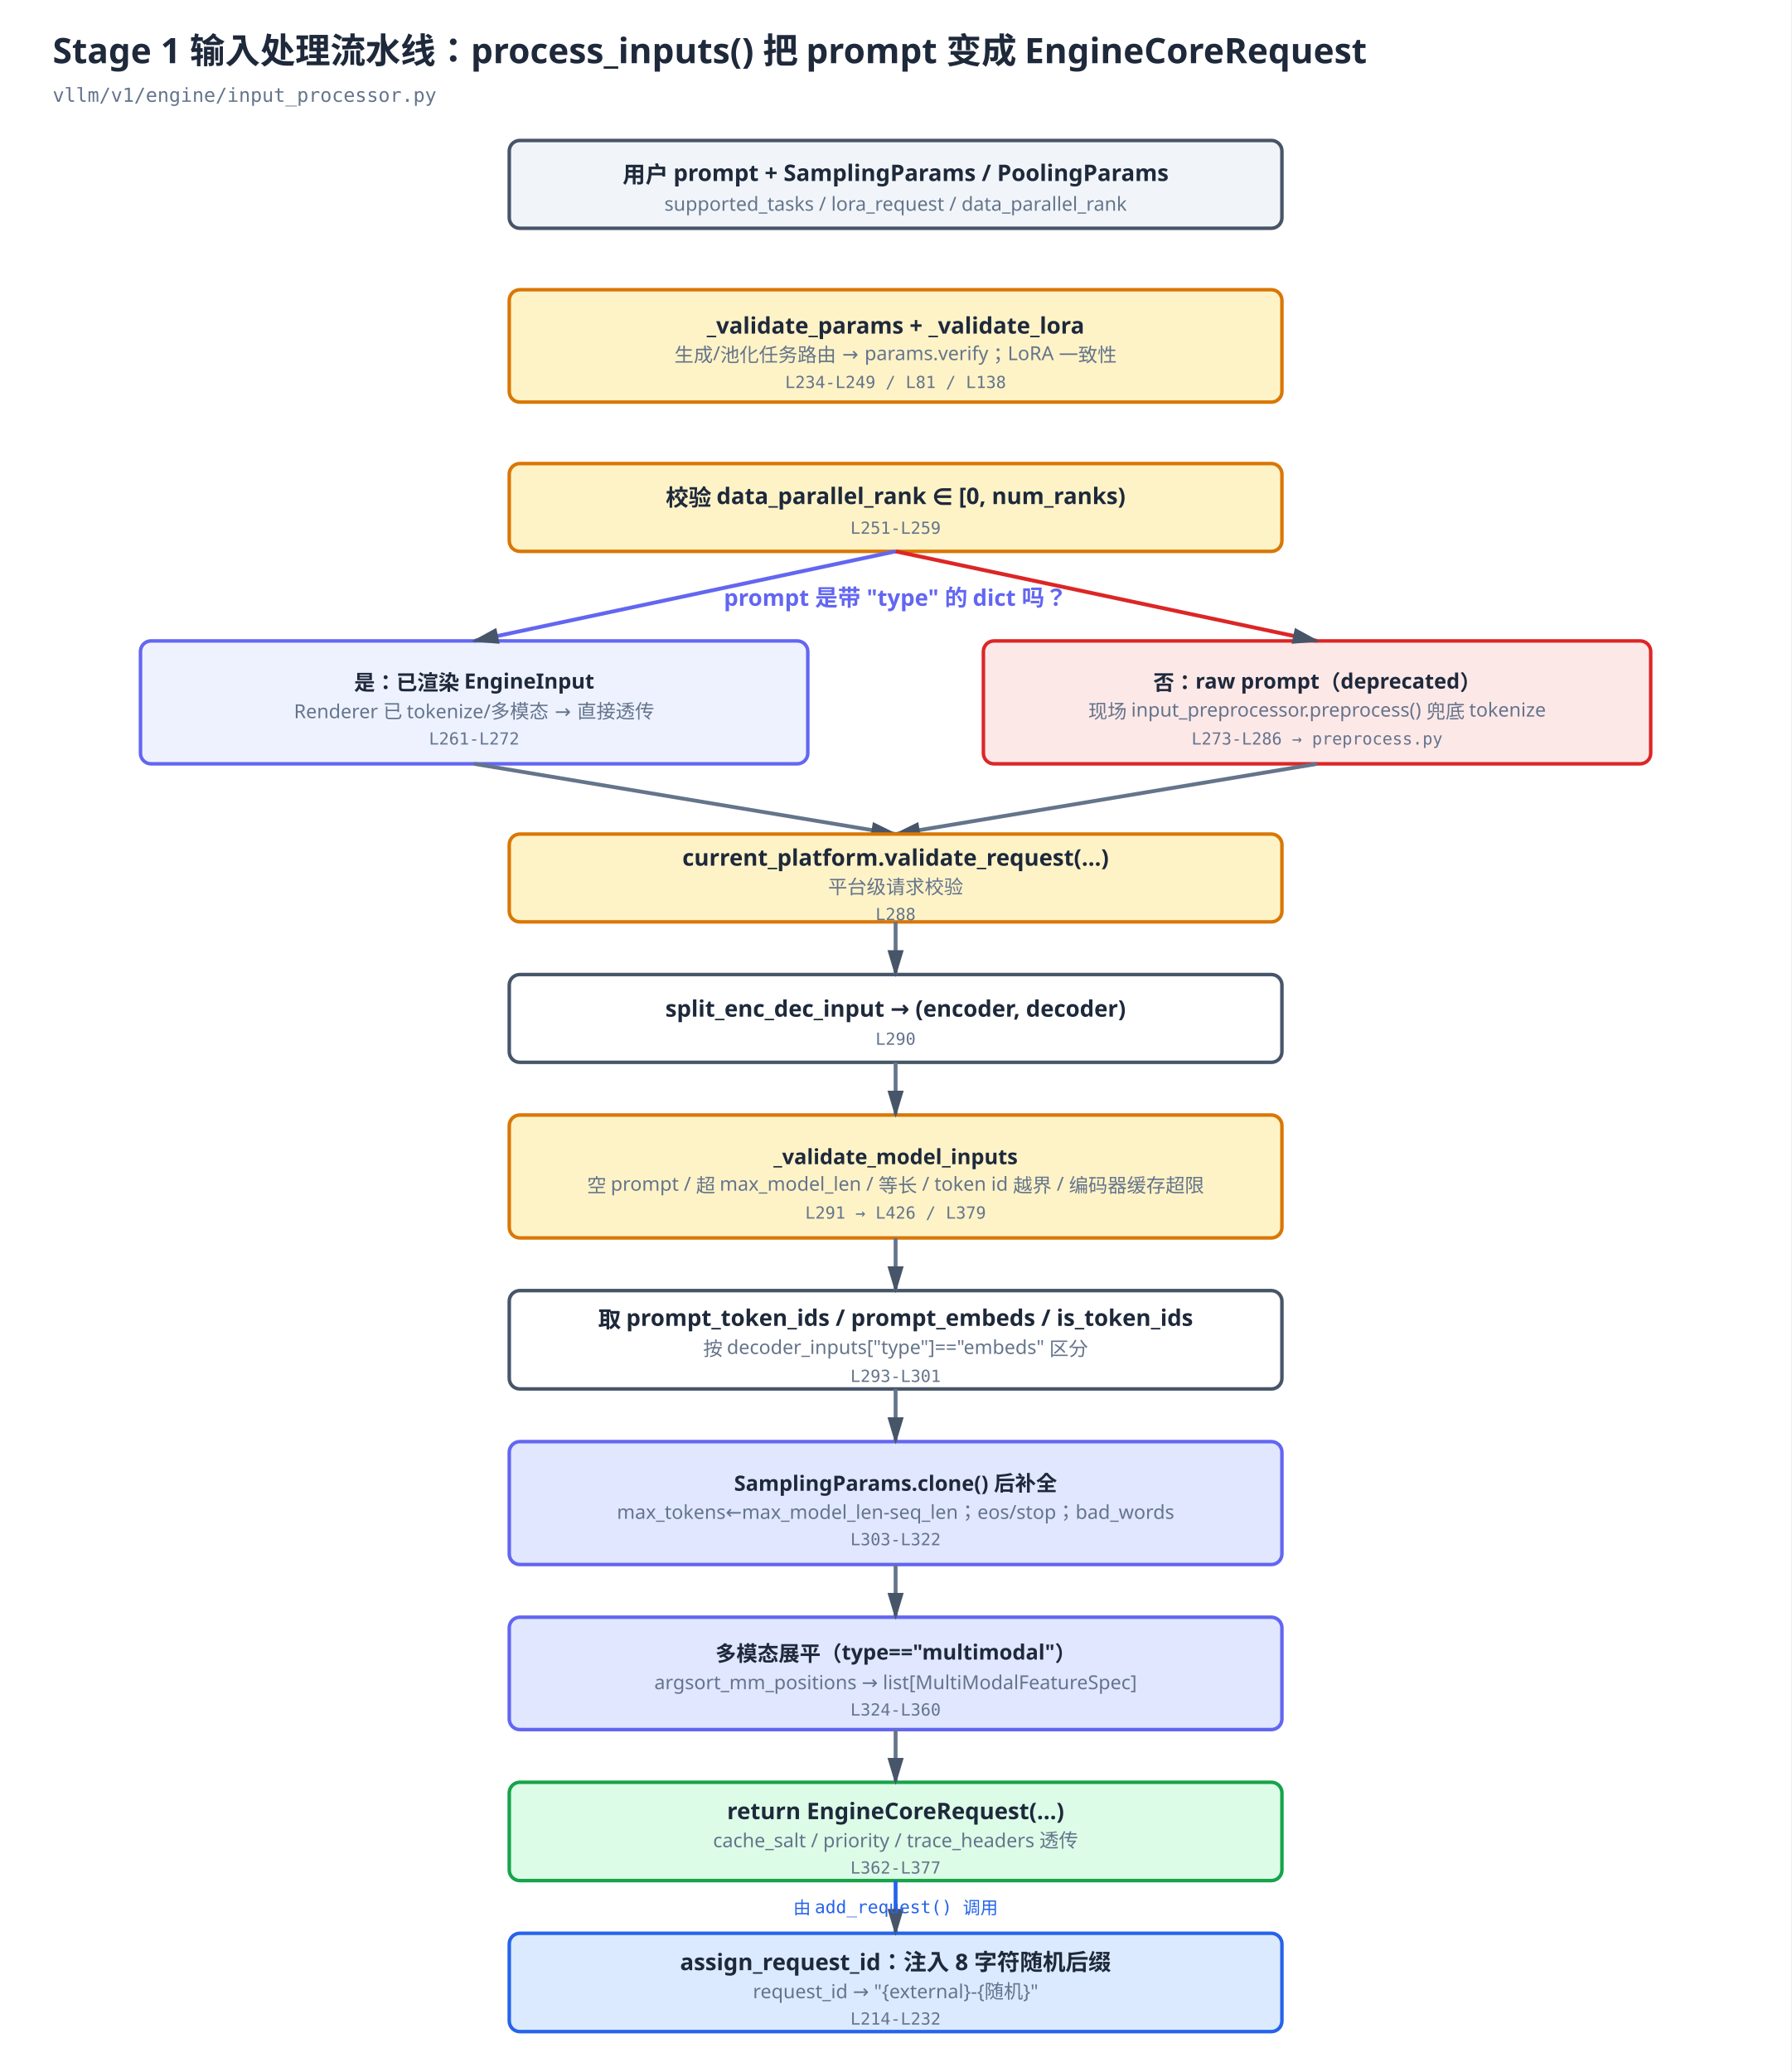
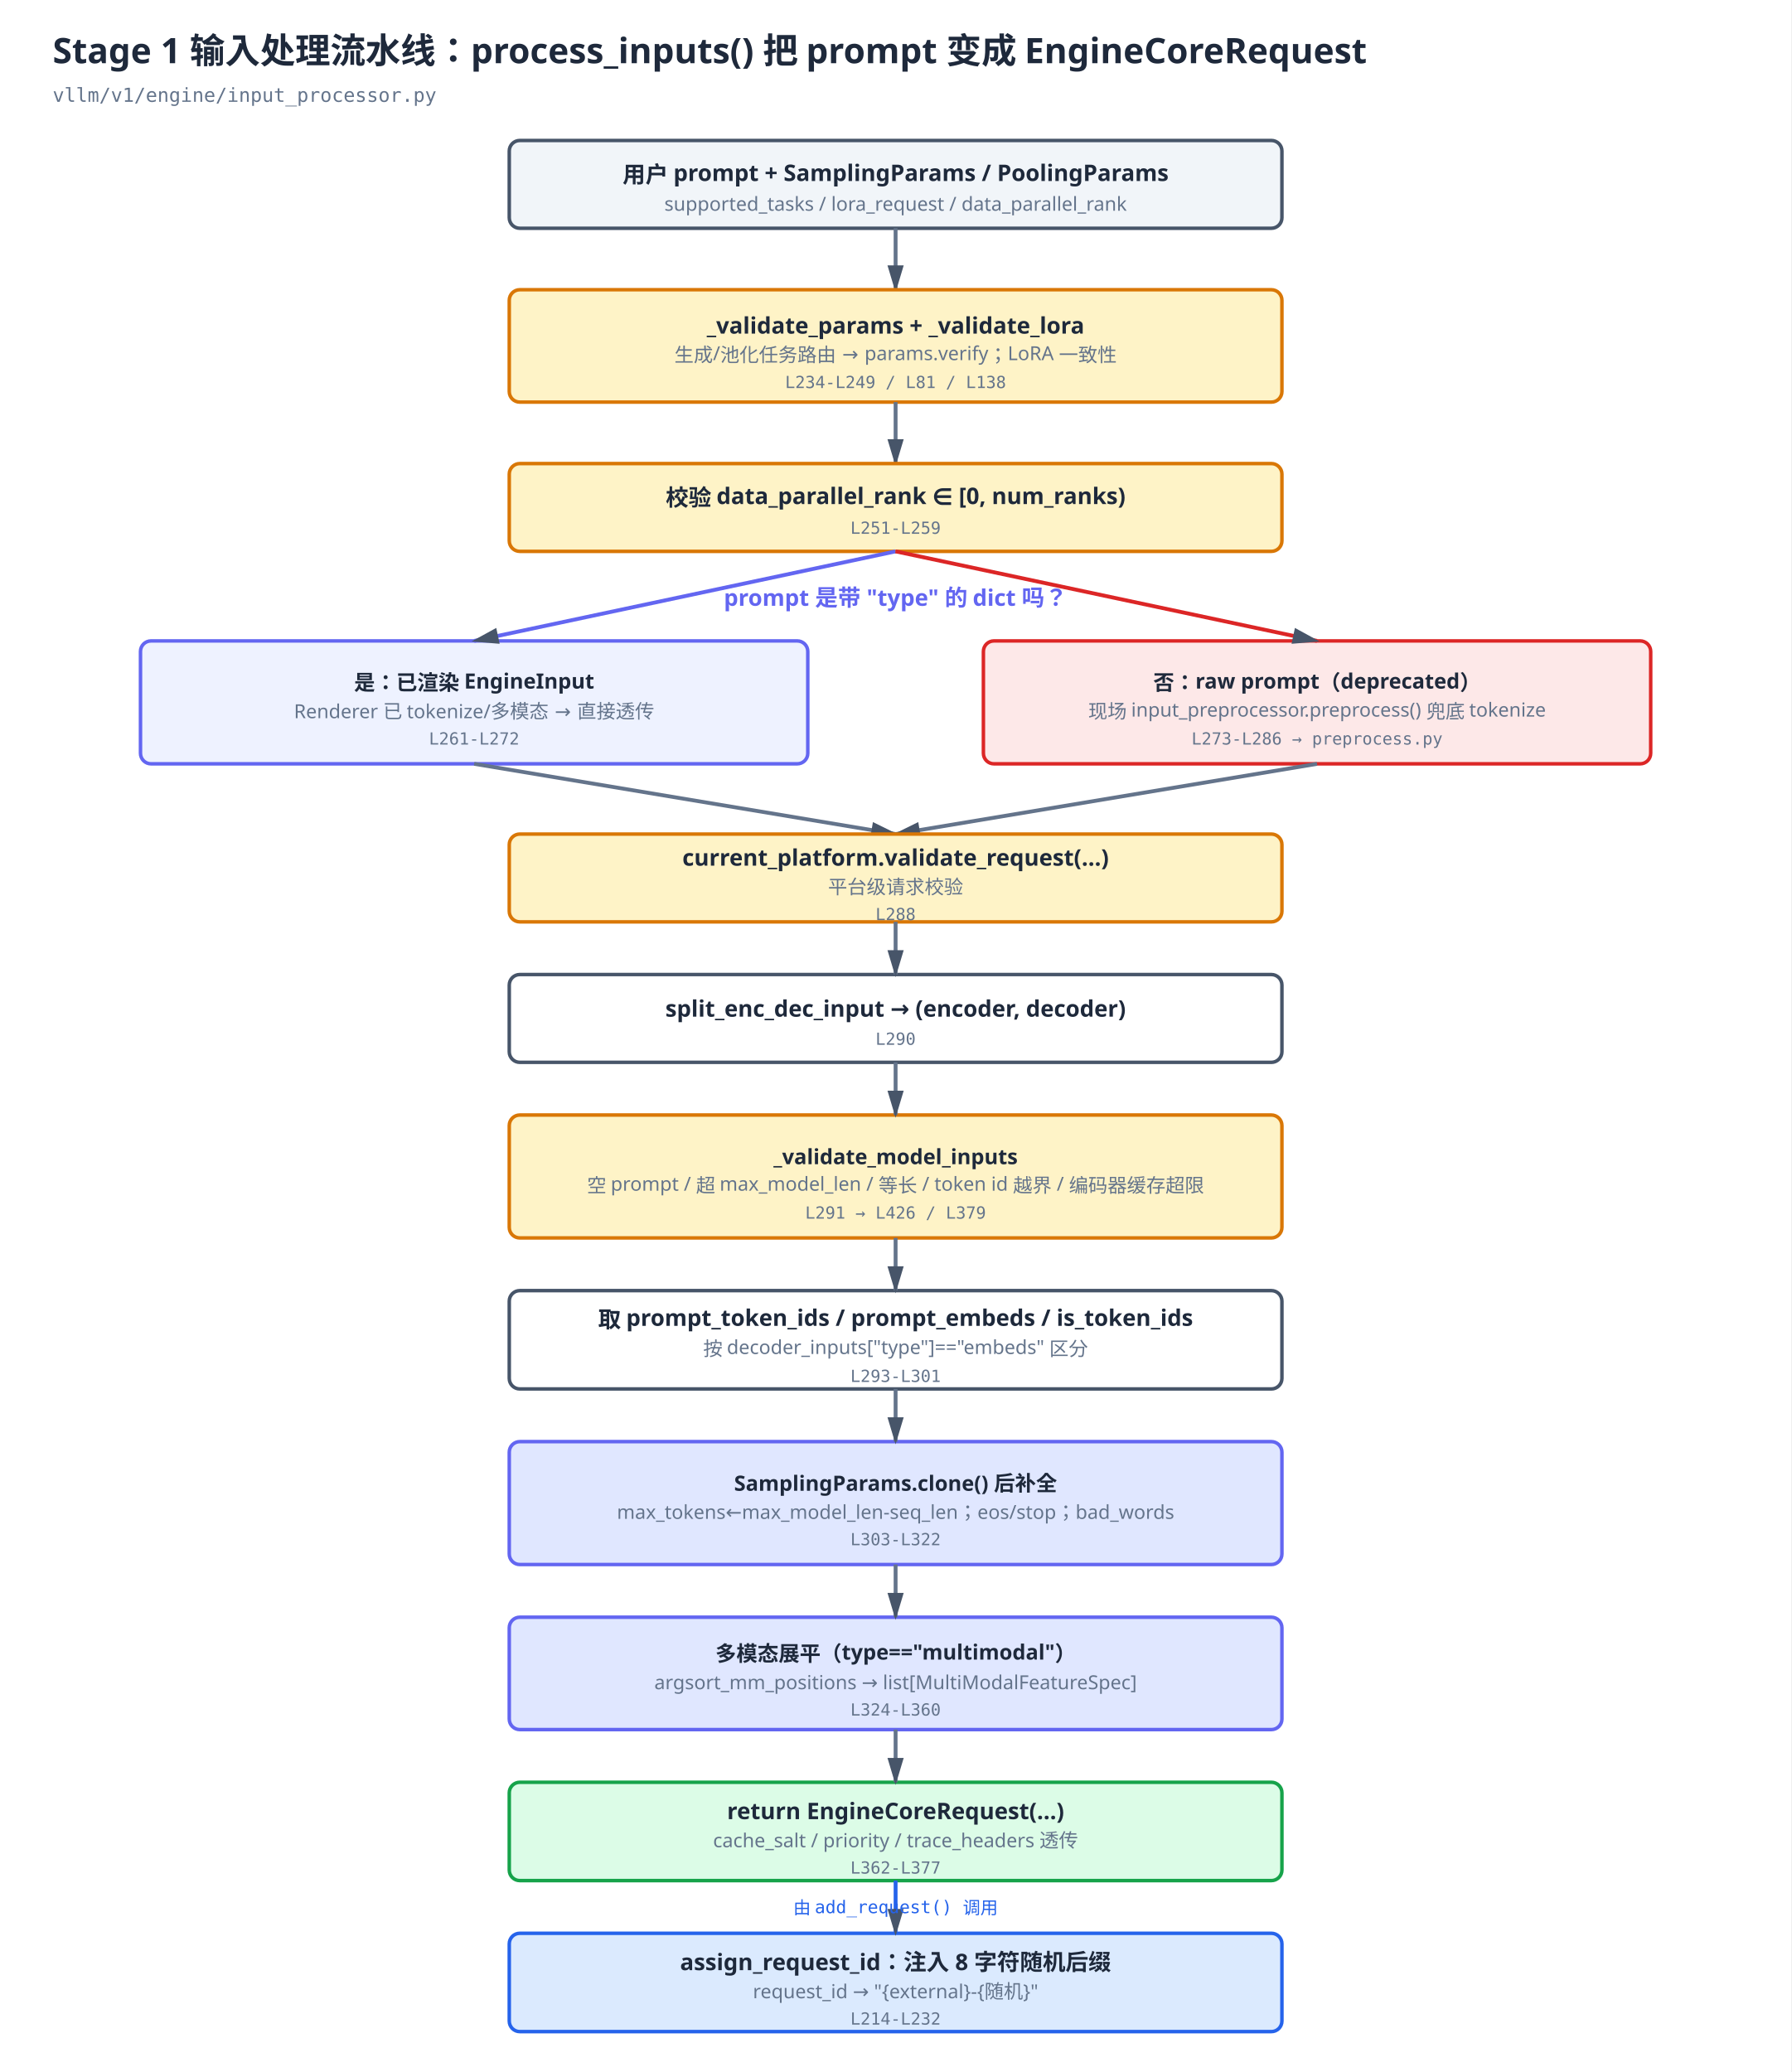
<svg xmlns="http://www.w3.org/2000/svg" viewBox="0 0 1020 1180">
  <defs>
    <marker id="a" viewBox="0 0 10 6" refX="9" refY="3" markerWidth="7" markerHeight="5" orient="auto">
      <path d="M0,0 L10,3 L0,6 Z" fill="#475569" />
    </marker>
  </defs>
  <rect width="1020" height="1180" fill="white" />
  <text x="30" y="36" font-family="sans-serif" font-size="20" font-weight="bold" fill="#1e293b">Stage 1 输入处理流水线：process_inputs() 把 prompt 变成 EngineCoreRequest</text>
  <text x="30" y="58" font-family="monospace" font-size="11" fill="#64748b">vllm/v1/engine/input_processor.py</text>
  <rect x="290" y="80" width="440" height="50" rx="6" fill="#f1f5f9" stroke="#475569" stroke-width="2" />
  <text x="510" y="104" text-anchor="middle" font-family="sans-serif" font-size="13" font-weight="bold" fill="#1e293b">用户 prompt + SamplingParams / PoolingParams</text>
  <text x="510" y="120" text-anchor="middle" font-family="sans-serif" font-size="11" fill="#64748b">supported_tasks / lora_request / data_parallel_rank</text>
+   <path d="M510,130 L510,165" fill="none" stroke="#64748b" stroke-width="2.2" marker-end="url(#a)" />
  <rect x="290" y="165" width="440" height="64" rx="6" fill="#fef3c7" stroke="#d97706" stroke-width="2" />
  <text x="510" y="190" text-anchor="middle" font-family="sans-serif" font-size="13" font-weight="bold" fill="#1e293b">_validate_params + _validate_lora</text>
  <text x="510" y="206" text-anchor="middle" font-family="sans-serif" font-size="11" fill="#64748b">生成/池化任务路由 → params.verify；LoRA 一致性</text>
  <text x="510" y="221" text-anchor="middle" font-family="monospace" font-size="9.5" fill="#64748b">L234-L249 / L81 / L138</text>
+   <path d="M510,229 L510,264" fill="none" stroke="#64748b" stroke-width="2.2" marker-end="url(#a)" />
  <rect x="290" y="264" width="440" height="50" rx="6" fill="#fef3c7" stroke="#d97706" stroke-width="2" />
  <text x="510" y="288" text-anchor="middle" font-family="sans-serif" font-size="13" font-weight="bold" fill="#1e293b">校验 data_parallel_rank ∈ [0, num_ranks)</text>
  <text x="510" y="304" text-anchor="middle" font-family="monospace" font-size="9.5" fill="#64748b">L251-L259</text>
  <text x="510" y="345" text-anchor="middle" font-family="sans-serif" font-size="13" font-weight="bold" fill="#6366f1">prompt 是带 "type" 的 dict 吗？</text>
  <rect x="80" y="365" width="380" height="70" rx="6" fill="#eef2ff" stroke="#6366f1" stroke-width="2" />
  <text x="270" y="393" text-anchor="middle" font-family="sans-serif" font-size="12" font-weight="bold" fill="#1e293b">是：已渲染 EngineInput</text>
  <text x="270" y="409" text-anchor="middle" font-family="sans-serif" font-size="11" fill="#64748b">Renderer 已 tokenize/多模态 → 直接透传</text>
  <text x="270" y="424" text-anchor="middle" font-family="monospace" font-size="9.5" fill="#64748b">L261-L272</text>
  <rect x="560" y="365" width="380" height="70" rx="6" fill="#fde8e8" stroke="#dc2626" stroke-width="2" />
  <text x="750" y="393" text-anchor="middle" font-family="sans-serif" font-size="12" font-weight="bold" fill="#1e293b">否：raw prompt（deprecated）</text>
  <text x="750" y="409" text-anchor="middle" font-family="sans-serif" font-size="11" fill="#64748b">现场 input_preprocessor.preprocess() 兜底 tokenize</text>
  <text x="750" y="424" text-anchor="middle" font-family="monospace" font-size="9.5" fill="#64748b">L273-L286 → preprocess.py</text>
  <path d="M510,314 L270,365" fill="none" stroke="#6366f1" stroke-width="2.2" marker-end="url(#a)" />
  <path d="M510,314 L750,365" fill="none" stroke="#dc2626" stroke-width="2.2" marker-end="url(#a)" />
  <path d="M270,435 L510,475" fill="none" stroke="#64748b" stroke-width="2.2" marker-end="url(#a)" />
  <path d="M750,435 L510,475" fill="none" stroke="#64748b" stroke-width="2.2" marker-end="url(#a)" />
  <rect x="290" y="475" width="440" height="50" rx="6" fill="#fef3c7" stroke="#d97706" stroke-width="2" />
  <text x="510" y="493" text-anchor="middle" font-family="sans-serif" font-size="13" font-weight="bold" fill="#1e293b">current_platform.validate_request(...)</text>
  <text x="510" y="509" text-anchor="middle" font-family="sans-serif" font-size="11" fill="#64748b">平台级请求校验</text>
  <text x="510" y="524" text-anchor="middle" font-family="monospace" font-size="9.5" fill="#64748b">L288</text>
  <rect x="290" y="555" width="440" height="50" rx="6" fill="#ffffff" stroke="#475569" stroke-width="2" />
  <text x="510" y="579" text-anchor="middle" font-family="sans-serif" font-size="13" font-weight="bold" fill="#1e293b">split_enc_dec_input → (encoder, decoder)</text>
  <text x="510" y="595" text-anchor="middle" font-family="monospace" font-size="9.5" fill="#64748b">L290</text>
  <rect x="290" y="635" width="440" height="70" rx="6" fill="#fef3c7" stroke="#d97706" stroke-width="2" />
  <text x="510" y="663" text-anchor="middle" font-family="sans-serif" font-size="12" font-weight="bold" fill="#1e293b">_validate_model_inputs</text>
  <text x="510" y="679" text-anchor="middle" font-family="sans-serif" font-size="11" fill="#64748b">空 prompt / 超 max_model_len / 等长 / token id 越界 / 编码器缓存超限</text>
  <text x="510" y="694" text-anchor="middle" font-family="monospace" font-size="9.5" fill="#64748b">L291 → L426 / L379</text>
  <path d="M510,525 L510,555" fill="none" stroke="#64748b" stroke-width="2.2" marker-end="url(#a)" />
  <path d="M510,605 L510,635" fill="none" stroke="#64748b" stroke-width="2.2" marker-end="url(#a)" />
  <rect x="290" y="735" width="440" height="56" rx="6" fill="#ffffff" stroke="#475569" stroke-width="2" />
  <text x="510" y="756" text-anchor="middle" font-family="sans-serif" font-size="13" font-weight="bold" fill="#1e293b">取 prompt_token_ids / prompt_embeds / is_token_ids</text>
  <text x="510" y="772" text-anchor="middle" font-family="sans-serif" font-size="11" fill="#64748b">按 decoder_inputs["type"]=="embeds" 区分</text>
  <text x="510" y="787" text-anchor="middle" font-family="monospace" font-size="9.5" fill="#64748b">L293-L301</text>
  <path d="M510,705 L510,735" fill="none" stroke="#64748b" stroke-width="2.2" marker-end="url(#a)" />
  <rect x="290" y="821" width="440" height="70" rx="6" fill="#e0e7ff" stroke="#6366f1" stroke-width="2" />
  <text x="510" y="849" text-anchor="middle" font-family="sans-serif" font-size="12" font-weight="bold" fill="#1e293b">SamplingParams.clone() 后补全</text>
  <text x="510" y="865" text-anchor="middle" font-family="sans-serif" font-size="11" fill="#64748b">max_tokens←max_model_len-seq_len；eos/stop；bad_words</text>
  <text x="510" y="880" text-anchor="middle" font-family="monospace" font-size="9.5" fill="#64748b">L303-L322</text>
  <path d="M510,791 L510,821" fill="none" stroke="#64748b" stroke-width="2.2" marker-end="url(#a)" />
  <rect x="290" y="921" width="440" height="64" rx="6" fill="#e0e7ff" stroke="#6366f1" stroke-width="2" />
  <text x="510" y="946" text-anchor="middle" font-family="sans-serif" font-size="12" font-weight="bold" fill="#1e293b">多模态展平（type=="multimodal"）</text>
  <text x="510" y="962" text-anchor="middle" font-family="sans-serif" font-size="11" fill="#64748b">argsort_mm_positions → list[MultiModalFeatureSpec]</text>
  <text x="510" y="977" text-anchor="middle" font-family="monospace" font-size="9.5" fill="#64748b">L324-L360</text>
  <path d="M510,891 L510,921" fill="none" stroke="#64748b" stroke-width="2.2" marker-end="url(#a)" />
  <rect x="290" y="1015" width="440" height="56" rx="6" fill="#dcfce7" stroke="#16a34a" stroke-width="2" />
  <text x="510" y="1036" text-anchor="middle" font-family="sans-serif" font-size="13" font-weight="bold" fill="#1e293b">return EngineCoreRequest(...)</text>
  <text x="510" y="1052" text-anchor="middle" font-family="sans-serif" font-size="11" fill="#64748b">cache_salt / priority / trace_headers 透传</text>
  <text x="510" y="1067" text-anchor="middle" font-family="monospace" font-size="9.5" fill="#64748b">L362-L377</text>
  <path d="M510,985 L510,1015" fill="none" stroke="#64748b" stroke-width="2.2" marker-end="url(#a)" />
  <rect x="290" y="1101" width="440" height="56" rx="6" fill="#dbeafe" stroke="#2563eb" stroke-width="2" />
  <text x="510" y="1122" text-anchor="middle" font-family="sans-serif" font-size="13" font-weight="bold" fill="#1e293b">assign_request_id：注入 8 字符随机后缀</text>
  <text x="510" y="1138" text-anchor="middle" font-family="sans-serif" font-size="11" fill="#64748b">request_id → "{external}-{随机}"</text>
  <text x="510" y="1153" text-anchor="middle" font-family="monospace" font-size="9.5" fill="#64748b">L214-L232</text>
  <path d="M510,1071 L510,1101" fill="none" stroke="#2563eb" stroke-width="2.2" marker-end="url(#a)" />
  <text x="510" y="1090" text-anchor="middle" font-family="monospace" font-size="10" fill="#2563eb">由 add_request() 调用</text>
</svg>
